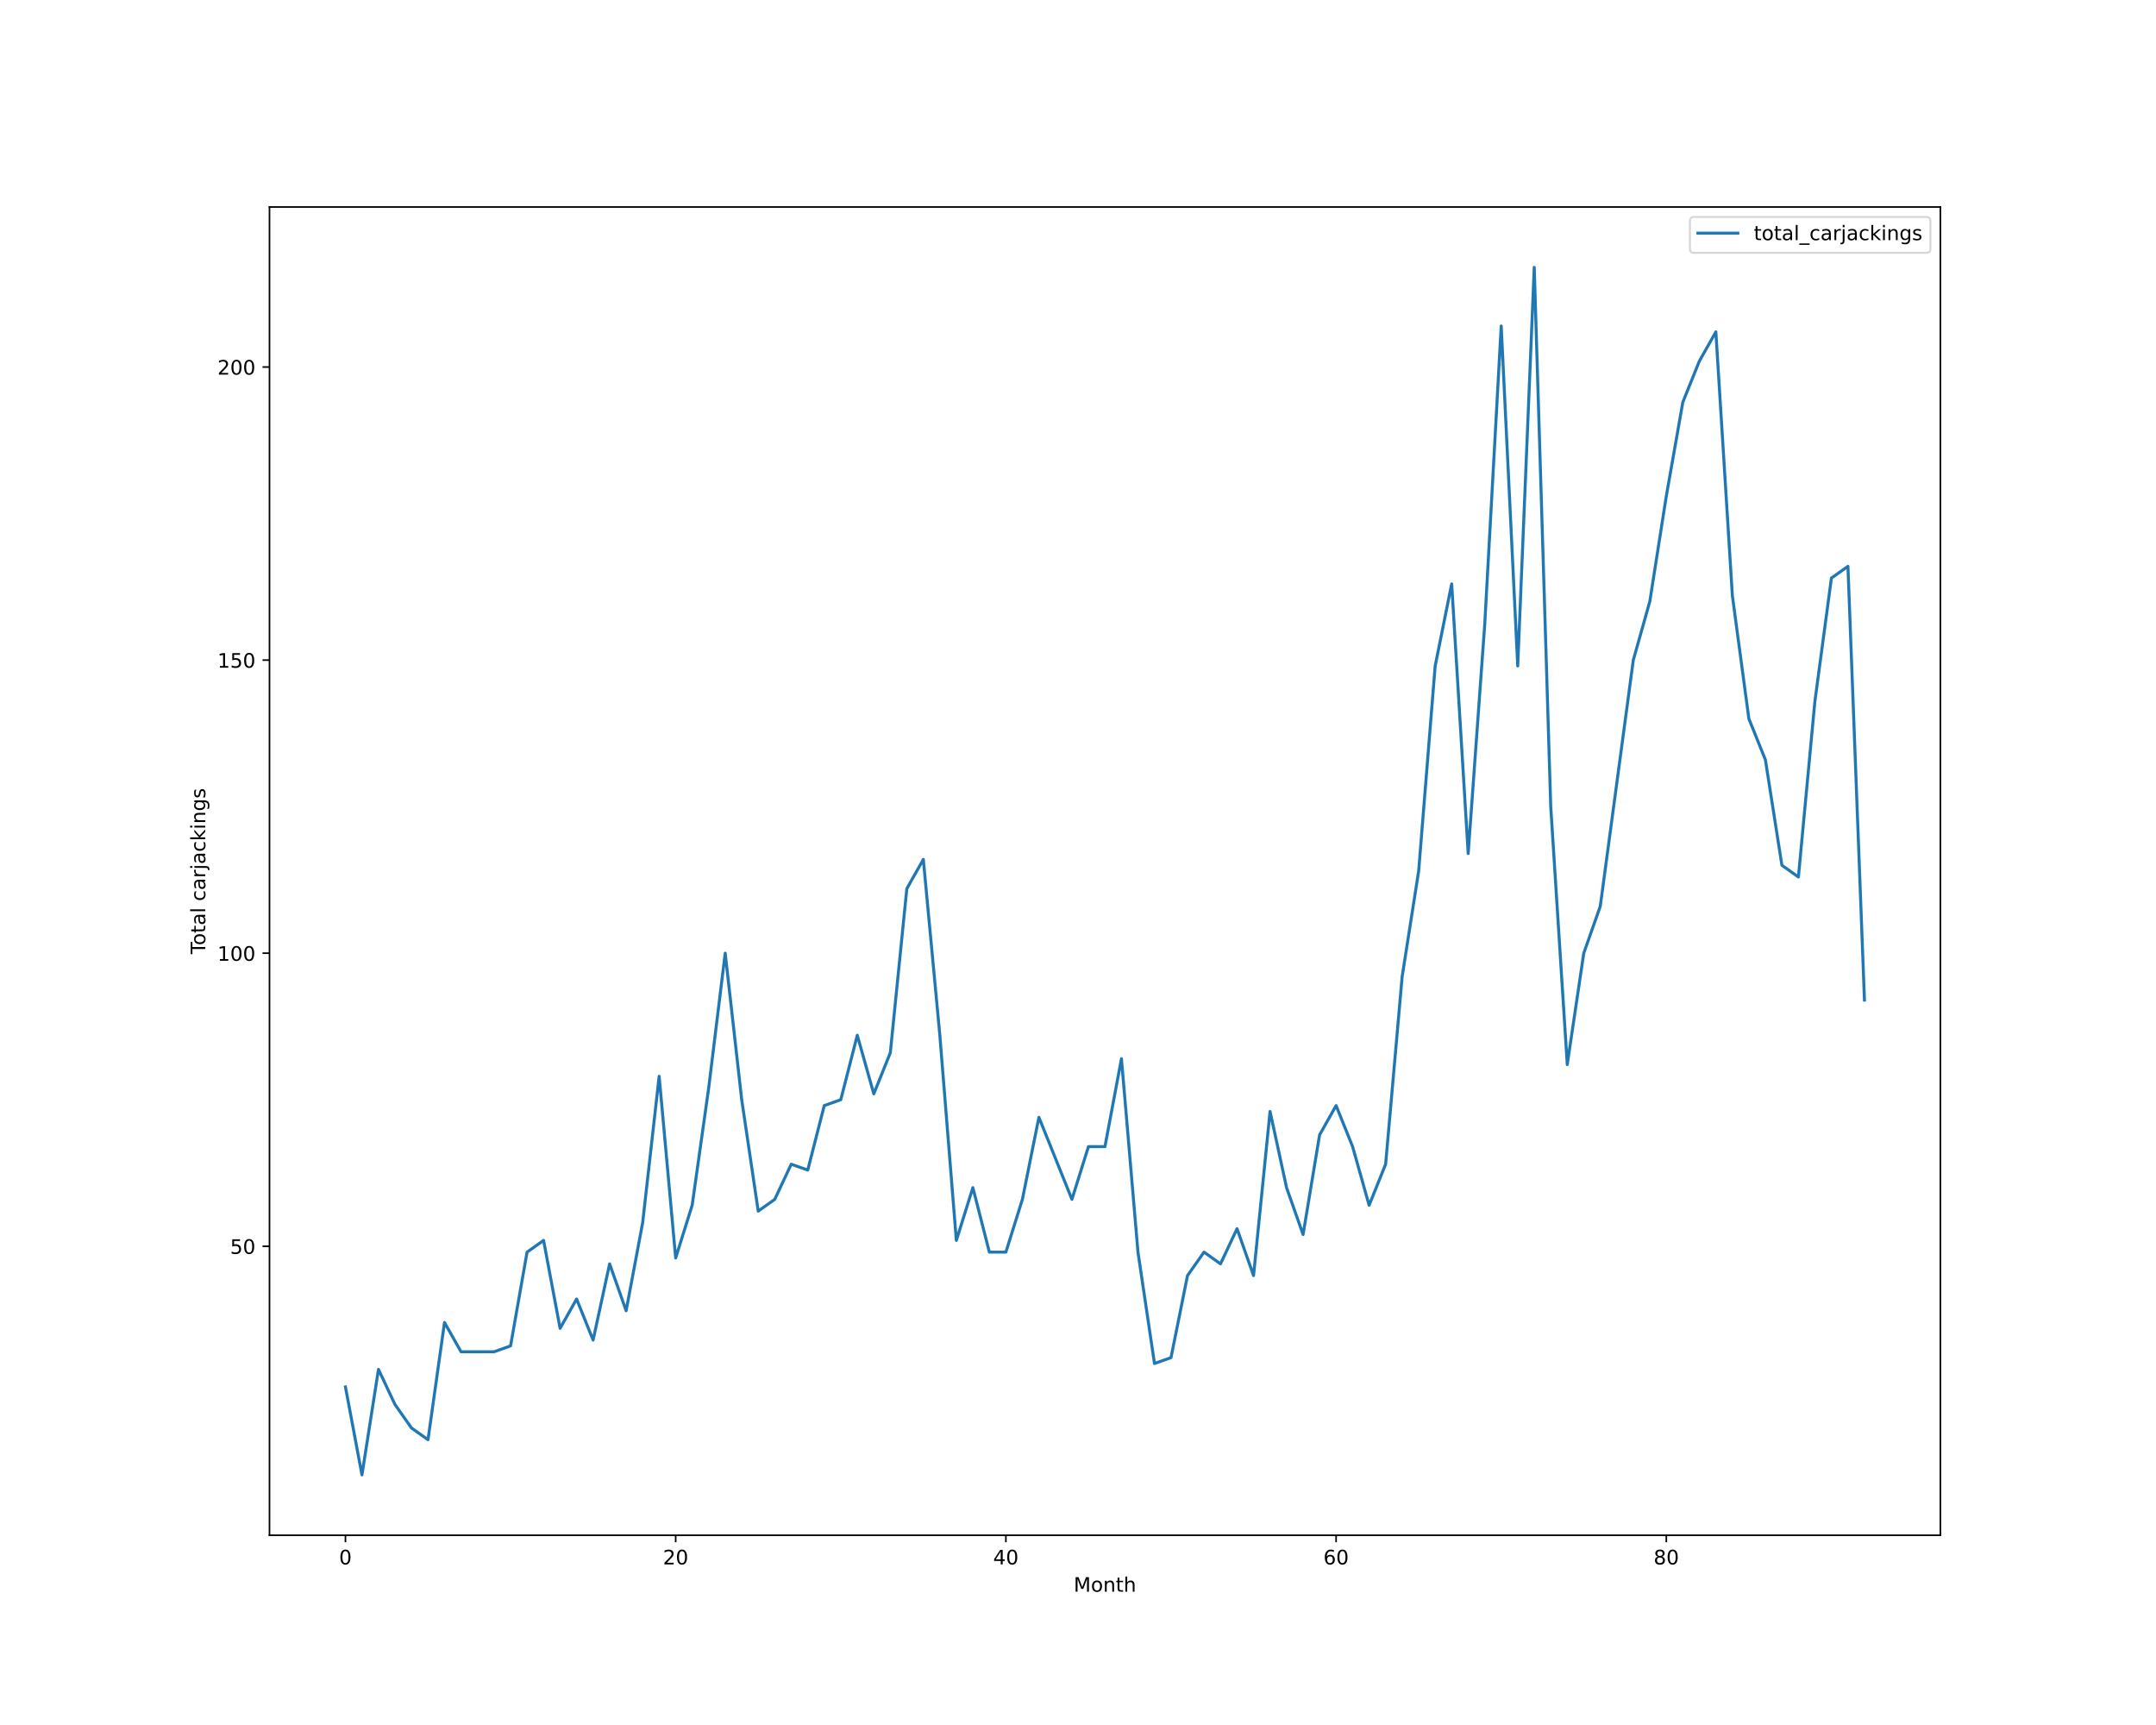
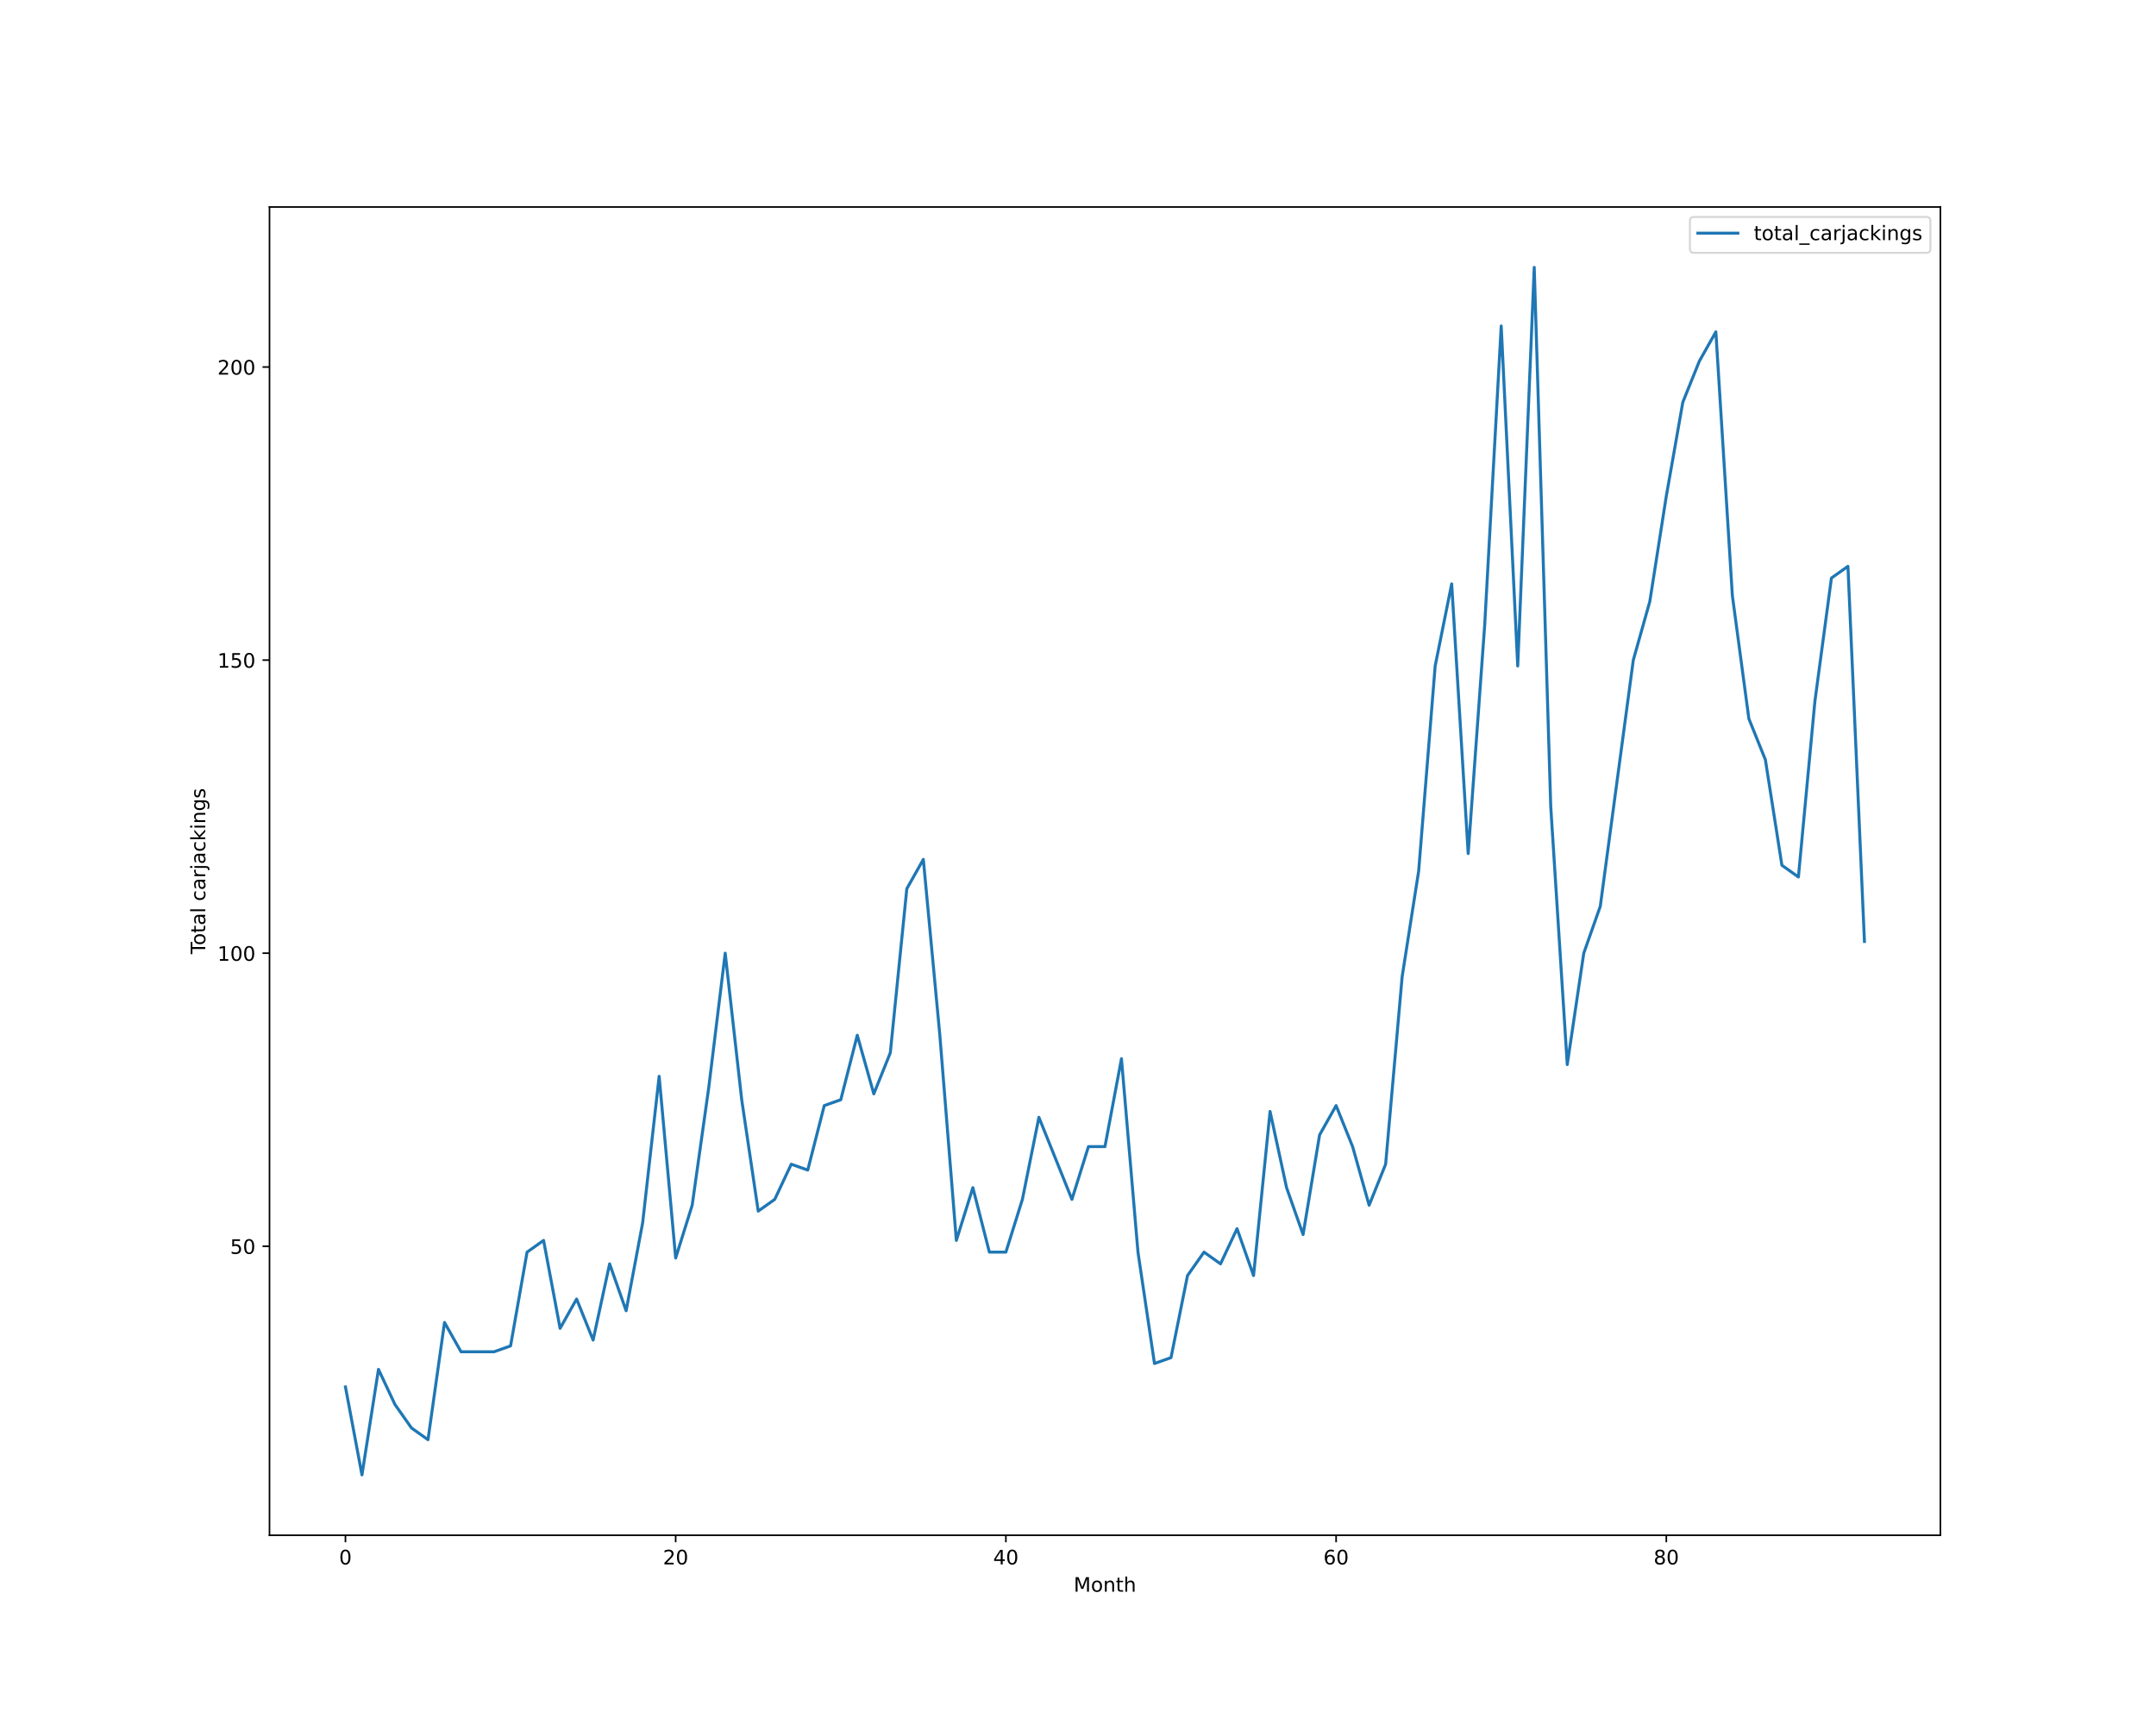
<svg xmlns="http://www.w3.org/2000/svg" xmlns:xlink="http://www.w3.org/1999/xlink" height="864pt" version="1.1" viewBox="0 0 1080 864" width="1080pt">
  <defs>
    <style type="text/css">*{stroke-linecap:butt;stroke-linejoin:round;}</style>
  </defs>
  <g id="figure_1">
    <g id="patch_1">
      <path d="M 0 864  L 1080 864  L 1080 0  L 0 0  z " style="fill:#ffffff;" />
    </g>
    <g id="axes_1">
      <g id="patch_2">
        <path d="M 135 768.96  L 972 768.96  L 972 103.68  L 135 103.68  z " style="fill:#ffffff;" />
      </g>
      <g id="matplotlib.axis_1">
        <g id="xtick_1">
          <g id="line2d_1">
            <defs>
-               <path d="M 0 0  L 0 3.5  " id="mb8463242fc" style="stroke:#000000;stroke-width:0.8;" />
-             </defs>
-             <g>
-               <use style="stroke:#000000;stroke-width:0.8;" x="173.045" xlink:href="#mb8463242fc" y="768.96" />
+               <path d="M 0 0  L 0 3.5  " id="mb86b67e28a" style="stroke:#000000;stroke-width:0.8;" />
+             </defs>
+             <g>
+               <use style="stroke:#000000;stroke-width:0.8;" x="173.045" xlink:href="#mb86b67e28a" y="768.96" />
            </g>
          </g>
          <g id="text_1">
            <g transform="translate(169.8642 783.5584)scale(0.1 -0.1)">
              <defs>
                <path d="M 2034 4250  Q 1547 4250 1301 3770  Q 1056 3291 1056 2328  Q 1056 1369 1301 889  Q 1547 409 2034 409  Q 2525 409 2770 889  Q 3016 1369 3016 2328  Q 3016 3291 2770 3770  Q 2525 4250 2034 4250  z M 2034 4750  Q 2819 4750 3233 4129  Q 3647 3509 3647 2328  Q 3647 1150 3233 529  Q 2819 -91 2034 -91  Q 1250 -91 836 529  Q 422 1150 422 2328  Q 422 3509 836 4129  Q 1250 4750 2034 4750  z " id="DejaVuSans-30" transform="scale(0.015625)" />
              </defs>
              <use xlink:href="#DejaVuSans-30" />
            </g>
          </g>
        </g>
        <g id="xtick_2">
          <g id="line2d_2">
            <g>
-               <use style="stroke:#000000;stroke-width:0.8;" x="338.46" xlink:href="#mb8463242fc" y="768.96" />
+               <use style="stroke:#000000;stroke-width:0.8;" x="338.46" xlink:href="#mb86b67e28a" y="768.96" />
            </g>
          </g>
          <g id="text_2">
            <g transform="translate(332.098 783.5584)scale(0.1 -0.1)">
              <defs>
                <path d="M 1228 531  L 3431 531  L 3431 0  L 469 0  L 469 531  Q 828 903 1448 1529  Q 2069 2156 2228 2338  Q 2531 2678 2651 2914  Q 2772 3150 2772 3378  Q 2772 3750 2511 3984  Q 2250 4219 1831 4219  Q 1534 4219 1204 4116  Q 875 4013 500 3803  L 500 4441  Q 881 4594 1212 4672  Q 1544 4750 1819 4750  Q 2544 4750 2975 4387  Q 3406 4025 3406 3419  Q 3406 3131 3298 2873  Q 3191 2616 2906 2266  Q 2828 2175 2409 1742  Q 1991 1309 1228 531  z " id="DejaVuSans-32" transform="scale(0.015625)" />
              </defs>
              <use xlink:href="#DejaVuSans-32" />
              <use x="63.623" xlink:href="#DejaVuSans-30" />
            </g>
          </g>
        </g>
        <g id="xtick_3">
          <g id="line2d_3">
            <g>
-               <use style="stroke:#000000;stroke-width:0.8;" x="503.875" xlink:href="#mb8463242fc" y="768.96" />
+               <use style="stroke:#000000;stroke-width:0.8;" x="503.875" xlink:href="#mb86b67e28a" y="768.96" />
            </g>
          </g>
          <g id="text_3">
            <g transform="translate(497.513 783.5584)scale(0.1 -0.1)">
              <defs>
                <path d="M 2419 4116  L 825 1625  L 2419 1625  L 2419 4116  z M 2253 4666  L 3047 4666  L 3047 1625  L 3713 1625  L 3713 1100  L 3047 1100  L 3047 0  L 2419 0  L 2419 1100  L 313 1100  L 313 1709  L 2253 4666  z " id="DejaVuSans-34" transform="scale(0.015625)" />
              </defs>
              <use xlink:href="#DejaVuSans-34" />
              <use x="63.623" xlink:href="#DejaVuSans-30" />
            </g>
          </g>
        </g>
        <g id="xtick_4">
          <g id="line2d_4">
            <g>
-               <use style="stroke:#000000;stroke-width:0.8;" x="669.291" xlink:href="#mb8463242fc" y="768.96" />
+               <use style="stroke:#000000;stroke-width:0.8;" x="669.291" xlink:href="#mb86b67e28a" y="768.96" />
            </g>
          </g>
          <g id="text_4">
            <g transform="translate(662.928 783.5584)scale(0.1 -0.1)">
              <defs>
                <path d="M 2113 2584  Q 1688 2584 1439 2293  Q 1191 2003 1191 1497  Q 1191 994 1439 701  Q 1688 409 2113 409  Q 2538 409 2786 701  Q 3034 994 3034 1497  Q 3034 2003 2786 2293  Q 2538 2584 2113 2584  z M 3366 4563  L 3366 3988  Q 3128 4100 2886 4159  Q 2644 4219 2406 4219  Q 1781 4219 1451 3797  Q 1122 3375 1075 2522  Q 1259 2794 1537 2939  Q 1816 3084 2150 3084  Q 2853 3084 3261 2657  Q 3669 2231 3669 1497  Q 3669 778 3244 343  Q 2819 -91 2113 -91  Q 1303 -91 875 529  Q 447 1150 447 2328  Q 447 3434 972 4092  Q 1497 4750 2381 4750  Q 2619 4750 2861 4703  Q 3103 4656 3366 4563  z " id="DejaVuSans-36" transform="scale(0.015625)" />
              </defs>
              <use xlink:href="#DejaVuSans-36" />
              <use x="63.623" xlink:href="#DejaVuSans-30" />
            </g>
          </g>
        </g>
        <g id="xtick_5">
          <g id="line2d_5">
            <g>
-               <use style="stroke:#000000;stroke-width:0.8;" x="834.706" xlink:href="#mb8463242fc" y="768.96" />
+               <use style="stroke:#000000;stroke-width:0.8;" x="834.706" xlink:href="#mb86b67e28a" y="768.96" />
            </g>
          </g>
          <g id="text_5">
            <g transform="translate(828.343 783.5584)scale(0.1 -0.1)">
              <defs>
                <path d="M 2034 2216  Q 1584 2216 1326 1975  Q 1069 1734 1069 1313  Q 1069 891 1326 650  Q 1584 409 2034 409  Q 2484 409 2743 651  Q 3003 894 3003 1313  Q 3003 1734 2745 1975  Q 2488 2216 2034 2216  z M 1403 2484  Q 997 2584 770 2862  Q 544 3141 544 3541  Q 544 4100 942 4425  Q 1341 4750 2034 4750  Q 2731 4750 3128 4425  Q 3525 4100 3525 3541  Q 3525 3141 3298 2862  Q 3072 2584 2669 2484  Q 3125 2378 3379 2068  Q 3634 1759 3634 1313  Q 3634 634 3220 271  Q 2806 -91 2034 -91  Q 1263 -91 848 271  Q 434 634 434 1313  Q 434 1759 690 2068  Q 947 2378 1403 2484  z M 1172 3481  Q 1172 3119 1398 2916  Q 1625 2713 2034 2713  Q 2441 2713 2670 2916  Q 2900 3119 2900 3481  Q 2900 3844 2670 4047  Q 2441 4250 2034 4250  Q 1625 4250 1398 4047  Q 1172 3844 1172 3481  z " id="DejaVuSans-38" transform="scale(0.015625)" />
              </defs>
              <use xlink:href="#DejaVuSans-38" />
              <use x="63.623" xlink:href="#DejaVuSans-30" />
            </g>
          </g>
        </g>
        <g id="text_6">
          <g transform="translate(537.8289 797.2366)scale(0.1 -0.1)">
            <defs>
              <path d="M 628 4666  L 1569 4666  L 2759 1491  L 3956 4666  L 4897 4666  L 4897 0  L 4281 0  L 4281 4097  L 3078 897  L 2444 897  L 1241 4097  L 1241 0  L 628 0  L 628 4666  z " id="DejaVuSans-4d" transform="scale(0.015625)" />
              <path d="M 1959 3097  Q 1497 3097 1228 2736  Q 959 2375 959 1747  Q 959 1119 1226 758  Q 1494 397 1959 397  Q 2419 397 2687 759  Q 2956 1122 2956 1747  Q 2956 2369 2687 2733  Q 2419 3097 1959 3097  z M 1959 3584  Q 2709 3584 3137 3096  Q 3566 2609 3566 1747  Q 3566 888 3137 398  Q 2709 -91 1959 -91  Q 1206 -91 779 398  Q 353 888 353 1747  Q 353 2609 779 3096  Q 1206 3584 1959 3584  z " id="DejaVuSans-6f" transform="scale(0.015625)" />
              <path d="M 3513 2113  L 3513 0  L 2938 0  L 2938 2094  Q 2938 2591 2744 2837  Q 2550 3084 2163 3084  Q 1697 3084 1428 2787  Q 1159 2491 1159 1978  L 1159 0  L 581 0  L 581 3500  L 1159 3500  L 1159 2956  Q 1366 3272 1645 3428  Q 1925 3584 2291 3584  Q 2894 3584 3203 3211  Q 3513 2838 3513 2113  z " id="DejaVuSans-6e" transform="scale(0.015625)" />
              <path d="M 1172 4494  L 1172 3500  L 2356 3500  L 2356 3053  L 1172 3053  L 1172 1153  Q 1172 725 1289 603  Q 1406 481 1766 481  L 2356 481  L 2356 0  L 1766 0  Q 1100 0 847 248  Q 594 497 594 1153  L 594 3053  L 172 3053  L 172 3500  L 594 3500  L 594 4494  L 1172 4494  z " id="DejaVuSans-74" transform="scale(0.015625)" />
              <path d="M 3513 2113  L 3513 0  L 2938 0  L 2938 2094  Q 2938 2591 2744 2837  Q 2550 3084 2163 3084  Q 1697 3084 1428 2787  Q 1159 2491 1159 1978  L 1159 0  L 581 0  L 581 4863  L 1159 4863  L 1159 2956  Q 1366 3272 1645 3428  Q 1925 3584 2291 3584  Q 2894 3584 3203 3211  Q 3513 2838 3513 2113  z " id="DejaVuSans-68" transform="scale(0.015625)" />
            </defs>
            <use xlink:href="#DejaVuSans-4d" />
            <use x="86.279" xlink:href="#DejaVuSans-6f" />
            <use x="147.461" xlink:href="#DejaVuSans-6e" />
            <use x="210.84" xlink:href="#DejaVuSans-74" />
            <use x="250.049" xlink:href="#DejaVuSans-68" />
          </g>
        </g>
      </g>
      <g id="matplotlib.axis_2">
        <g id="ytick_1">
          <g id="line2d_6">
            <defs>
-               <path d="M 0 0  L -3.5 0  " id="m5ca7556ffd" style="stroke:#000000;stroke-width:0.8;" />
-             </defs>
-             <g>
-               <use style="stroke:#000000;stroke-width:0.8;" x="135" xlink:href="#m5ca7556ffd" y="624.219" />
+               <path d="M 0 0  L -3.5 0  " id="m1771b60fa4" style="stroke:#000000;stroke-width:0.8;" />
+             </defs>
+             <g>
+               <use style="stroke:#000000;stroke-width:0.8;" x="135" xlink:href="#m1771b60fa4" y="624.219" />
            </g>
          </g>
          <g id="text_7">
            <g transform="translate(115.275 628.0182)scale(0.1 -0.1)">
              <defs>
                <path d="M 691 4666  L 3169 4666  L 3169 4134  L 1269 4134  L 1269 2991  Q 1406 3038 1543 3061  Q 1681 3084 1819 3084  Q 2600 3084 3056 2656  Q 3513 2228 3513 1497  Q 3513 744 3044 326  Q 2575 -91 1722 -91  Q 1428 -91 1123 -41  Q 819 9 494 109  L 494 744  Q 775 591 1075 516  Q 1375 441 1709 441  Q 2250 441 2565 725  Q 2881 1009 2881 1497  Q 2881 1984 2565 2268  Q 2250 2553 1709 2553  Q 1456 2553 1204 2497  Q 953 2441 691 2322  L 691 4666  z " id="DejaVuSans-35" transform="scale(0.015625)" />
              </defs>
              <use xlink:href="#DejaVuSans-35" />
              <use x="63.623" xlink:href="#DejaVuSans-30" />
            </g>
          </g>
        </g>
        <g id="ytick_2">
          <g id="line2d_7">
            <g>
-               <use style="stroke:#000000;stroke-width:0.8;" x="135" xlink:href="#m5ca7556ffd" y="477.423" />
+               <use style="stroke:#000000;stroke-width:0.8;" x="135" xlink:href="#m1771b60fa4" y="477.423" />
            </g>
          </g>
          <g id="text_8">
            <g transform="translate(108.9125 481.2221)scale(0.1 -0.1)">
              <defs>
                <path d="M 794 531  L 1825 531  L 1825 4091  L 703 3866  L 703 4441  L 1819 4666  L 2450 4666  L 2450 531  L 3481 531  L 3481 0  L 794 0  L 794 531  z " id="DejaVuSans-31" transform="scale(0.015625)" />
              </defs>
              <use xlink:href="#DejaVuSans-31" />
              <use x="63.623" xlink:href="#DejaVuSans-30" />
              <use x="127.246" xlink:href="#DejaVuSans-30" />
            </g>
          </g>
        </g>
        <g id="ytick_3">
          <g id="line2d_8">
            <g>
-               <use style="stroke:#000000;stroke-width:0.8;" x="135" xlink:href="#m5ca7556ffd" y="330.627" />
+               <use style="stroke:#000000;stroke-width:0.8;" x="135" xlink:href="#m1771b60fa4" y="330.627" />
            </g>
          </g>
          <g id="text_9">
            <g transform="translate(108.9125 334.426)scale(0.1 -0.1)">
              <use xlink:href="#DejaVuSans-31" />
              <use x="63.623" xlink:href="#DejaVuSans-35" />
              <use x="127.246" xlink:href="#DejaVuSans-30" />
            </g>
          </g>
        </g>
        <g id="ytick_4">
          <g id="line2d_9">
            <g>
-               <use style="stroke:#000000;stroke-width:0.8;" x="135" xlink:href="#m5ca7556ffd" y="183.831" />
+               <use style="stroke:#000000;stroke-width:0.8;" x="135" xlink:href="#m1771b60fa4" y="183.831" />
            </g>
          </g>
          <g id="text_10">
            <g transform="translate(108.9125 187.6299)scale(0.1 -0.1)">
              <use xlink:href="#DejaVuSans-32" />
              <use x="63.623" xlink:href="#DejaVuSans-30" />
              <use x="127.246" xlink:href="#DejaVuSans-30" />
            </g>
          </g>
        </g>
        <g id="text_11">
          <g transform="translate(102.8328 477.8888)rotate(-90)scale(0.1 -0.1)">
            <defs>
              <path d="M -19 4666  L 3928 4666  L 3928 4134  L 2272 4134  L 2272 0  L 1638 0  L 1638 4134  L -19 4134  L -19 4666  z " id="DejaVuSans-54" transform="scale(0.015625)" />
              <path d="M 2194 1759  Q 1497 1759 1228 1600  Q 959 1441 959 1056  Q 959 750 1161 570  Q 1363 391 1709 391  Q 2188 391 2477 730  Q 2766 1069 2766 1631  L 2766 1759  L 2194 1759  z M 3341 1997  L 3341 0  L 2766 0  L 2766 531  Q 2569 213 2275 61  Q 1981 -91 1556 -91  Q 1019 -91 701 211  Q 384 513 384 1019  Q 384 1609 779 1909  Q 1175 2209 1959 2209  L 2766 2209  L 2766 2266  Q 2766 2663 2505 2880  Q 2244 3097 1772 3097  Q 1472 3097 1187 3025  Q 903 2953 641 2809  L 641 3341  Q 956 3463 1253 3523  Q 1550 3584 1831 3584  Q 2591 3584 2966 3190  Q 3341 2797 3341 1997  z " id="DejaVuSans-61" transform="scale(0.015625)" />
              <path d="M 603 4863  L 1178 4863  L 1178 0  L 603 0  L 603 4863  z " id="DejaVuSans-6c" transform="scale(0.015625)" />
              <path id="DejaVuSans-20" transform="scale(0.015625)" />
              <path d="M 3122 3366  L 3122 2828  Q 2878 2963 2633 3030  Q 2388 3097 2138 3097  Q 1578 3097 1268 2742  Q 959 2388 959 1747  Q 959 1106 1268 751  Q 1578 397 2138 397  Q 2388 397 2633 464  Q 2878 531 3122 666  L 3122 134  Q 2881 22 2623 -34  Q 2366 -91 2075 -91  Q 1284 -91 818 406  Q 353 903 353 1747  Q 353 2603 823 3093  Q 1294 3584 2113 3584  Q 2378 3584 2631 3529  Q 2884 3475 3122 3366  z " id="DejaVuSans-63" transform="scale(0.015625)" />
              <path d="M 2631 2963  Q 2534 3019 2420 3045  Q 2306 3072 2169 3072  Q 1681 3072 1420 2755  Q 1159 2438 1159 1844  L 1159 0  L 581 0  L 581 3500  L 1159 3500  L 1159 2956  Q 1341 3275 1631 3429  Q 1922 3584 2338 3584  Q 2397 3584 2469 3576  Q 2541 3569 2628 3553  L 2631 2963  z " id="DejaVuSans-72" transform="scale(0.015625)" />
              <path d="M 603 3500  L 1178 3500  L 1178 -63  Q 1178 -731 923 -1031  Q 669 -1331 103 -1331  L -116 -1331  L -116 -844  L 38 -844  Q 366 -844 484 -692  Q 603 -541 603 -63  L 603 3500  z M 603 4863  L 1178 4863  L 1178 4134  L 603 4134  L 603 4863  z " id="DejaVuSans-6a" transform="scale(0.015625)" />
              <path d="M 581 4863  L 1159 4863  L 1159 1991  L 2875 3500  L 3609 3500  L 1753 1863  L 3688 0  L 2938 0  L 1159 1709  L 1159 0  L 581 0  L 581 4863  z " id="DejaVuSans-6b" transform="scale(0.015625)" />
              <path d="M 603 3500  L 1178 3500  L 1178 0  L 603 0  L 603 3500  z M 603 4863  L 1178 4863  L 1178 4134  L 603 4134  L 603 4863  z " id="DejaVuSans-69" transform="scale(0.015625)" />
              <path d="M 2906 1791  Q 2906 2416 2648 2759  Q 2391 3103 1925 3103  Q 1463 3103 1205 2759  Q 947 2416 947 1791  Q 947 1169 1205 825  Q 1463 481 1925 481  Q 2391 481 2648 825  Q 2906 1169 2906 1791  z M 3481 434  Q 3481 -459 3084 -895  Q 2688 -1331 1869 -1331  Q 1566 -1331 1297 -1286  Q 1028 -1241 775 -1147  L 775 -588  Q 1028 -725 1275 -790  Q 1522 -856 1778 -856  Q 2344 -856 2625 -561  Q 2906 -266 2906 331  L 2906 616  Q 2728 306 2450 153  Q 2172 0 1784 0  Q 1141 0 747 490  Q 353 981 353 1791  Q 353 2603 747 3093  Q 1141 3584 1784 3584  Q 2172 3584 2450 3431  Q 2728 3278 2906 2969  L 2906 3500  L 3481 3500  L 3481 434  z " id="DejaVuSans-67" transform="scale(0.015625)" />
              <path d="M 2834 3397  L 2834 2853  Q 2591 2978 2328 3040  Q 2066 3103 1784 3103  Q 1356 3103 1142 2972  Q 928 2841 928 2578  Q 928 2378 1081 2264  Q 1234 2150 1697 2047  L 1894 2003  Q 2506 1872 2764 1633  Q 3022 1394 3022 966  Q 3022 478 2636 193  Q 2250 -91 1575 -91  Q 1294 -91 989 -36  Q 684 19 347 128  L 347 722  Q 666 556 975 473  Q 1284 391 1588 391  Q 1994 391 2212 530  Q 2431 669 2431 922  Q 2431 1156 2273 1281  Q 2116 1406 1581 1522  L 1381 1569  Q 847 1681 609 1914  Q 372 2147 372 2553  Q 372 3047 722 3315  Q 1072 3584 1716 3584  Q 2034 3584 2315 3537  Q 2597 3491 2834 3397  z " id="DejaVuSans-73" transform="scale(0.015625)" />
            </defs>
            <use xlink:href="#DejaVuSans-54" />
            <use x="44.084" xlink:href="#DejaVuSans-6f" />
            <use x="105.266" xlink:href="#DejaVuSans-74" />
            <use x="144.475" xlink:href="#DejaVuSans-61" />
            <use x="205.754" xlink:href="#DejaVuSans-6c" />
            <use x="233.537" xlink:href="#DejaVuSans-20" />
            <use x="265.324" xlink:href="#DejaVuSans-63" />
            <use x="320.305" xlink:href="#DejaVuSans-61" />
            <use x="381.584" xlink:href="#DejaVuSans-72" />
            <use x="422.697" xlink:href="#DejaVuSans-6a" />
            <use x="450.48" xlink:href="#DejaVuSans-61" />
            <use x="511.76" xlink:href="#DejaVuSans-63" />
            <use x="566.74" xlink:href="#DejaVuSans-6b" />
            <use x="624.65" xlink:href="#DejaVuSans-69" />
            <use x="652.434" xlink:href="#DejaVuSans-6e" />
            <use x="715.812" xlink:href="#DejaVuSans-67" />
            <use x="779.289" xlink:href="#DejaVuSans-73" />
          </g>
        </g>
      </g>
      <g id="line2d_10">
-         <path clip-path="url(#pa812455462)" d="M 173.045 694.681  L 181.316 738.72  L 189.587 685.873  L 197.858 703.489  L 206.128 715.233  L 214.399 721.104  L 222.67 662.386  L 230.941 677.066  L 239.211 677.066  L 247.482 677.066  L 255.753 674.13  L 264.024 627.155  L 272.294 621.283  L 280.565 665.322  L 288.836 650.642  L 297.107 671.194  L 305.377 633.027  L 313.648 656.514  L 321.919 612.475  L 330.19 539.077  L 338.46 630.091  L 346.731 603.668  L 355.002 544.949  L 363.273 477.423  L 371.543 550.821  L 379.814 606.603  L 388.085 600.732  L 396.356 583.116  L 404.626 586.052  L 412.897 553.757  L 421.168 550.821  L 429.439 518.526  L 437.709 547.885  L 445.98 527.334  L 454.251 445.128  L 462.522 430.448  L 470.792 518.526  L 479.063 621.283  L 487.334 594.86  L 495.605 627.155  L 503.875 627.155  L 512.146 600.732  L 520.417 559.629  L 528.688 580.18  L 536.958 600.732  L 545.229 574.308  L 553.5 574.308  L 561.771 530.27  L 570.042 627.155  L 578.312 682.937  L 586.583 680.002  L 594.854 638.899  L 603.125 627.155  L 611.395 633.027  L 619.666 615.411  L 627.937 638.899  L 636.208 556.693  L 644.478 594.86  L 652.749 618.347  L 661.02 568.437  L 669.291 553.757  L 677.561 574.308  L 685.832 603.668  L 694.103 583.116  L 702.374 489.167  L 710.644 436.32  L 718.915 333.563  L 727.186 292.46  L 735.457 427.512  L 743.727 313.011  L 751.998 163.279  L 760.269 333.563  L 768.54 133.92  L 776.81 404.025  L 785.081 533.205  L 793.352 477.423  L 801.623 453.936  L 809.893 392.281  L 818.164 330.627  L 826.435 301.268  L 834.706 248.421  L 842.976 201.446  L 851.247 180.895  L 859.518 166.215  L 867.789 298.332  L 876.059 359.986  L 884.33 380.537  L 892.601 433.384  L 900.872 439.256  L 909.142 351.178  L 917.413 289.524  L 925.684 283.652  L 933.955 500.91  " style="fill:none;stroke:#1f77b4;stroke-linecap:square;stroke-width:1.5;" />
+         <path clip-path="url(#pcd52accc77)" d="M 173.045 694.681  L 181.316 738.72  L 189.587 685.873  L 197.858 703.489  L 206.128 715.233  L 214.399 721.104  L 222.67 662.386  L 230.941 677.066  L 239.211 677.066  L 247.482 677.066  L 255.753 674.13  L 264.024 627.155  L 272.294 621.283  L 280.565 665.322  L 288.836 650.642  L 297.107 671.194  L 305.377 633.027  L 313.648 656.514  L 321.919 612.475  L 330.19 539.077  L 338.46 630.091  L 346.731 603.668  L 355.002 544.949  L 363.273 477.423  L 371.543 550.821  L 379.814 606.603  L 388.085 600.732  L 396.356 583.116  L 404.626 586.052  L 412.897 553.757  L 421.168 550.821  L 429.439 518.526  L 437.709 547.885  L 445.98 527.334  L 454.251 445.128  L 462.522 430.448  L 470.792 518.526  L 479.063 621.283  L 487.334 594.86  L 495.605 627.155  L 503.875 627.155  L 512.146 600.732  L 520.417 559.629  L 528.688 580.18  L 536.958 600.732  L 545.229 574.308  L 553.5 574.308  L 561.771 530.27  L 570.042 627.155  L 578.312 682.937  L 586.583 680.002  L 594.854 638.899  L 603.125 627.155  L 611.395 633.027  L 619.666 615.411  L 627.937 638.899  L 636.208 556.693  L 644.478 594.86  L 652.749 618.347  L 661.02 568.437  L 669.291 553.757  L 677.561 574.308  L 685.832 603.668  L 694.103 583.116  L 702.374 489.167  L 710.644 436.32  L 718.915 333.563  L 727.186 292.46  L 735.457 427.512  L 743.727 313.011  L 751.998 163.279  L 760.269 333.563  L 768.54 133.92  L 776.81 404.025  L 785.081 533.205  L 793.352 477.423  L 801.623 453.936  L 809.893 392.281  L 818.164 330.627  L 826.435 301.268  L 834.706 248.421  L 842.976 201.446  L 851.247 180.895  L 859.518 166.215  L 867.789 298.332  L 876.059 359.986  L 884.33 380.537  L 892.601 433.384  L 900.872 439.256  L 909.142 351.178  L 917.413 289.524  L 925.684 283.652  L 933.955 471.551  " style="fill:none;stroke:#1f77b4;stroke-linecap:square;stroke-width:1.5;" />
      </g>
      <g id="patch_3">
        <path d="M 135 768.96  L 135 103.68  " style="fill:none;stroke:#000000;stroke-linecap:square;stroke-linejoin:miter;stroke-width:0.8;" />
      </g>
      <g id="patch_4">
        <path d="M 972 768.96  L 972 103.68  " style="fill:none;stroke:#000000;stroke-linecap:square;stroke-linejoin:miter;stroke-width:0.8;" />
      </g>
      <g id="patch_5">
        <path d="M 135 768.96  L 972 768.96  " style="fill:none;stroke:#000000;stroke-linecap:square;stroke-linejoin:miter;stroke-width:0.8;" />
      </g>
      <g id="patch_6">
        <path d="M 135 103.68  L 972 103.68  " style="fill:none;stroke:#000000;stroke-linecap:square;stroke-linejoin:miter;stroke-width:0.8;" />
      </g>
      <g id="legend_1">
        <g id="patch_7">
          <path d="M 848.528 126.636  L 965 126.636  Q 967 126.636 967 124.636  L 967 110.68  Q 967 108.68 965 108.68  L 848.528 108.68  Q 846.528 108.68 846.528 110.68  L 846.528 124.636  Q 846.528 126.636 848.528 126.636  z " style="fill:#ffffff;opacity:0.8;stroke:#cccccc;stroke-linejoin:miter;" />
        </g>
        <g id="line2d_11">
          <path d="M 850.528 116.778  L 870.528 116.778  " style="fill:none;stroke:#1f77b4;stroke-linecap:square;stroke-width:1.5;" />
        </g>
        <g id="line2d_12" />
        <g id="text_12">
          <g transform="translate(878.5281 120.2784)scale(0.1 -0.1)">
            <defs>
              <path d="M 3263 -1063  L 3263 -1509  L -63 -1509  L -63 -1063  L 3263 -1063  z " id="DejaVuSans-5f" transform="scale(0.015625)" />
            </defs>
            <use xlink:href="#DejaVuSans-74" />
            <use x="39.209" xlink:href="#DejaVuSans-6f" />
            <use x="100.391" xlink:href="#DejaVuSans-74" />
            <use x="139.6" xlink:href="#DejaVuSans-61" />
            <use x="200.879" xlink:href="#DejaVuSans-6c" />
            <use x="228.662" xlink:href="#DejaVuSans-5f" />
            <use x="278.662" xlink:href="#DejaVuSans-63" />
            <use x="333.643" xlink:href="#DejaVuSans-61" />
            <use x="394.922" xlink:href="#DejaVuSans-72" />
            <use x="436.035" xlink:href="#DejaVuSans-6a" />
            <use x="463.818" xlink:href="#DejaVuSans-61" />
            <use x="525.098" xlink:href="#DejaVuSans-63" />
            <use x="580.078" xlink:href="#DejaVuSans-6b" />
            <use x="637.988" xlink:href="#DejaVuSans-69" />
            <use x="665.771" xlink:href="#DejaVuSans-6e" />
            <use x="729.15" xlink:href="#DejaVuSans-67" />
            <use x="792.627" xlink:href="#DejaVuSans-73" />
          </g>
        </g>
      </g>
    </g>
  </g>
  <defs>
-     <clipPath id="pa812455462">
+     <clipPath id="pcd52accc77">
      <rect height="665.28" width="837" x="135" y="103.68" />
    </clipPath>
  </defs>
</svg>
